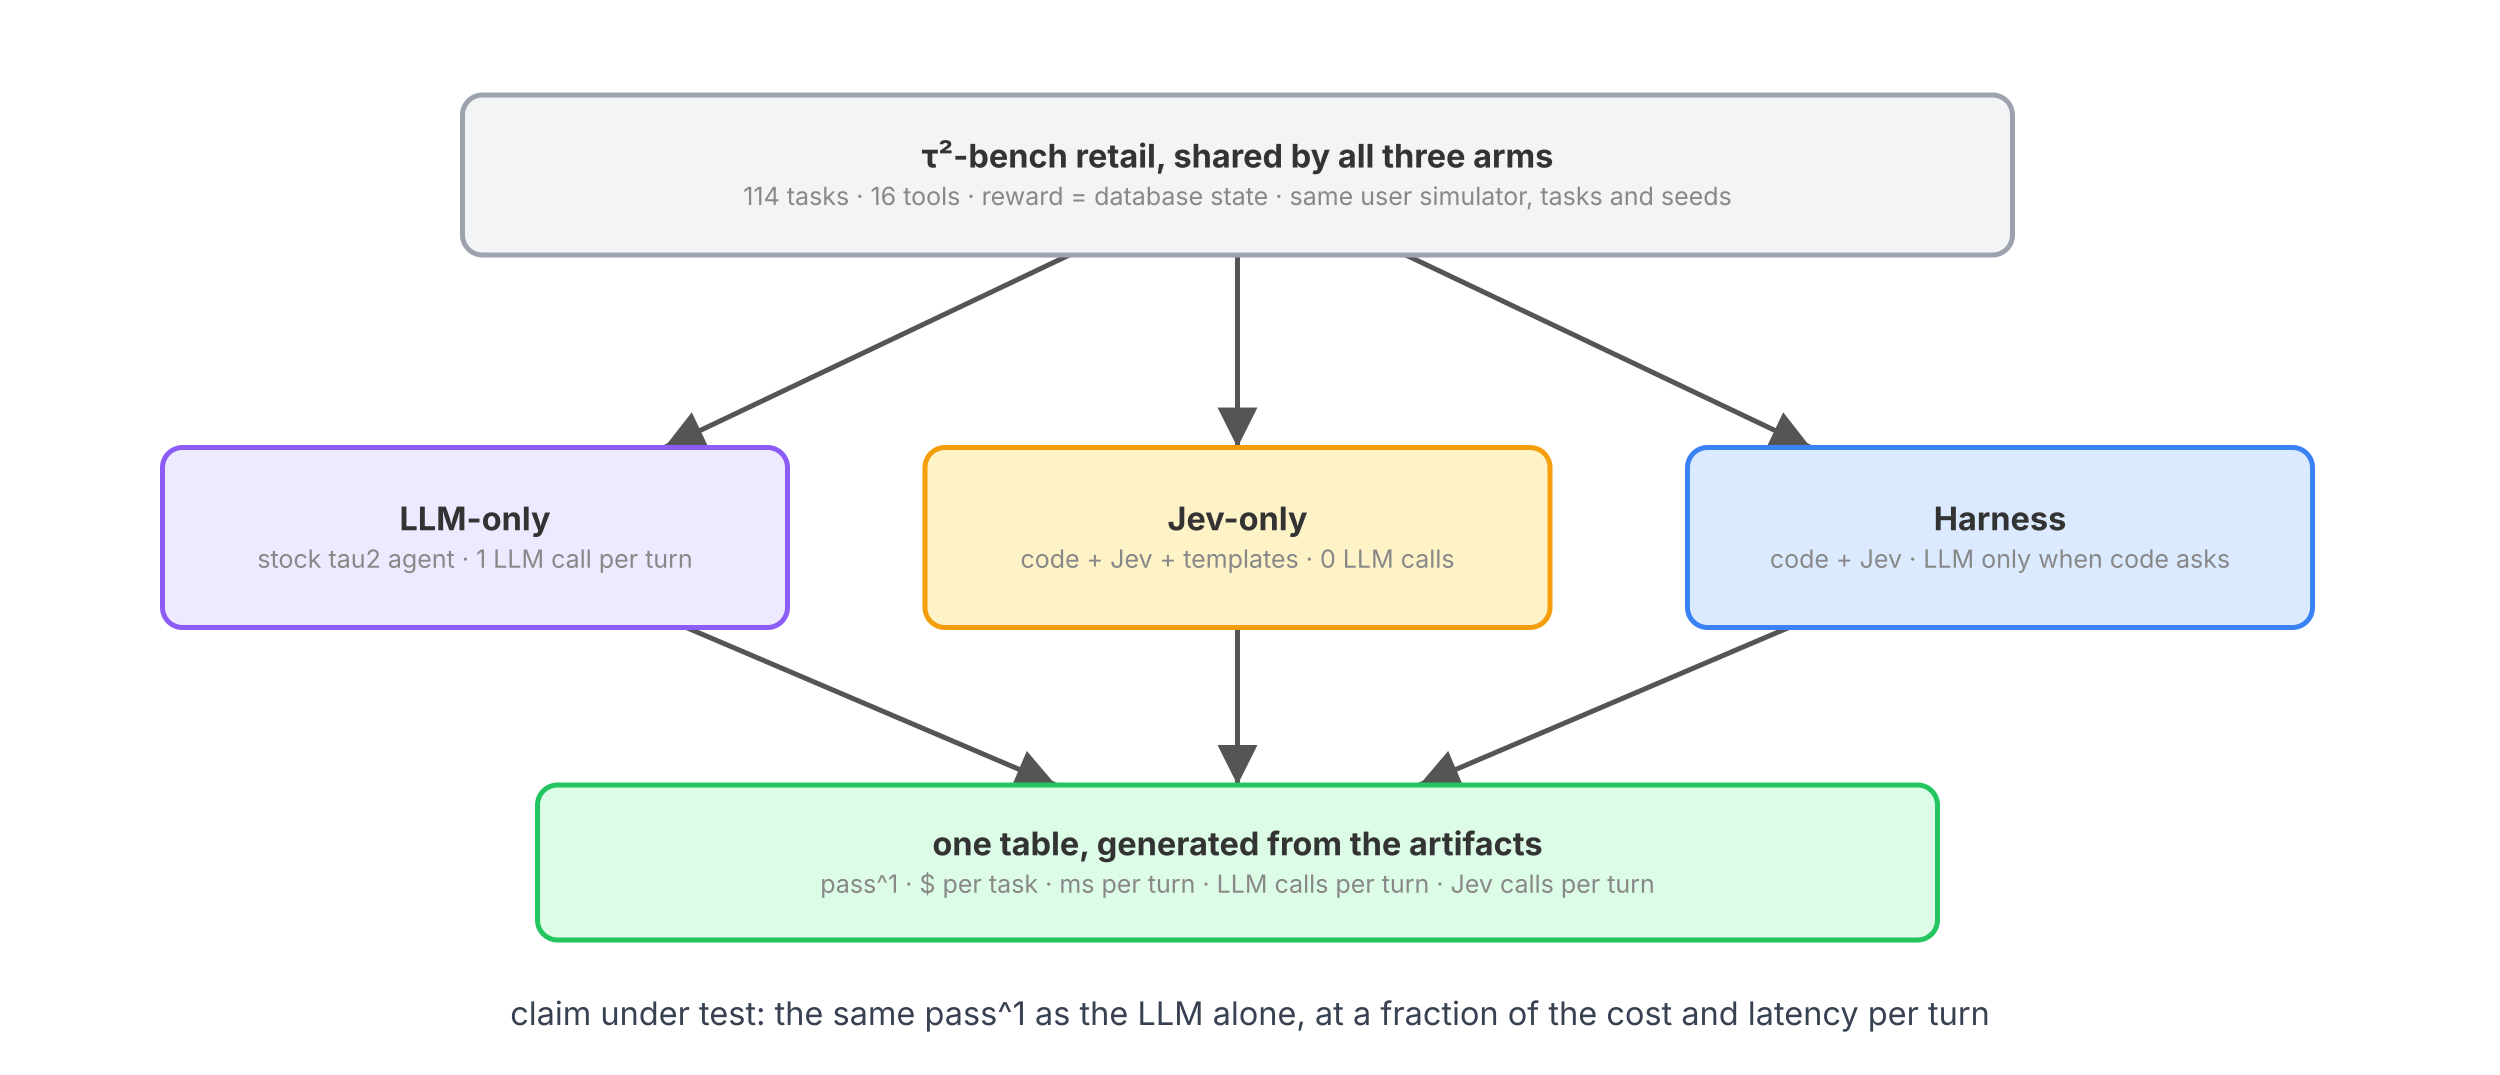
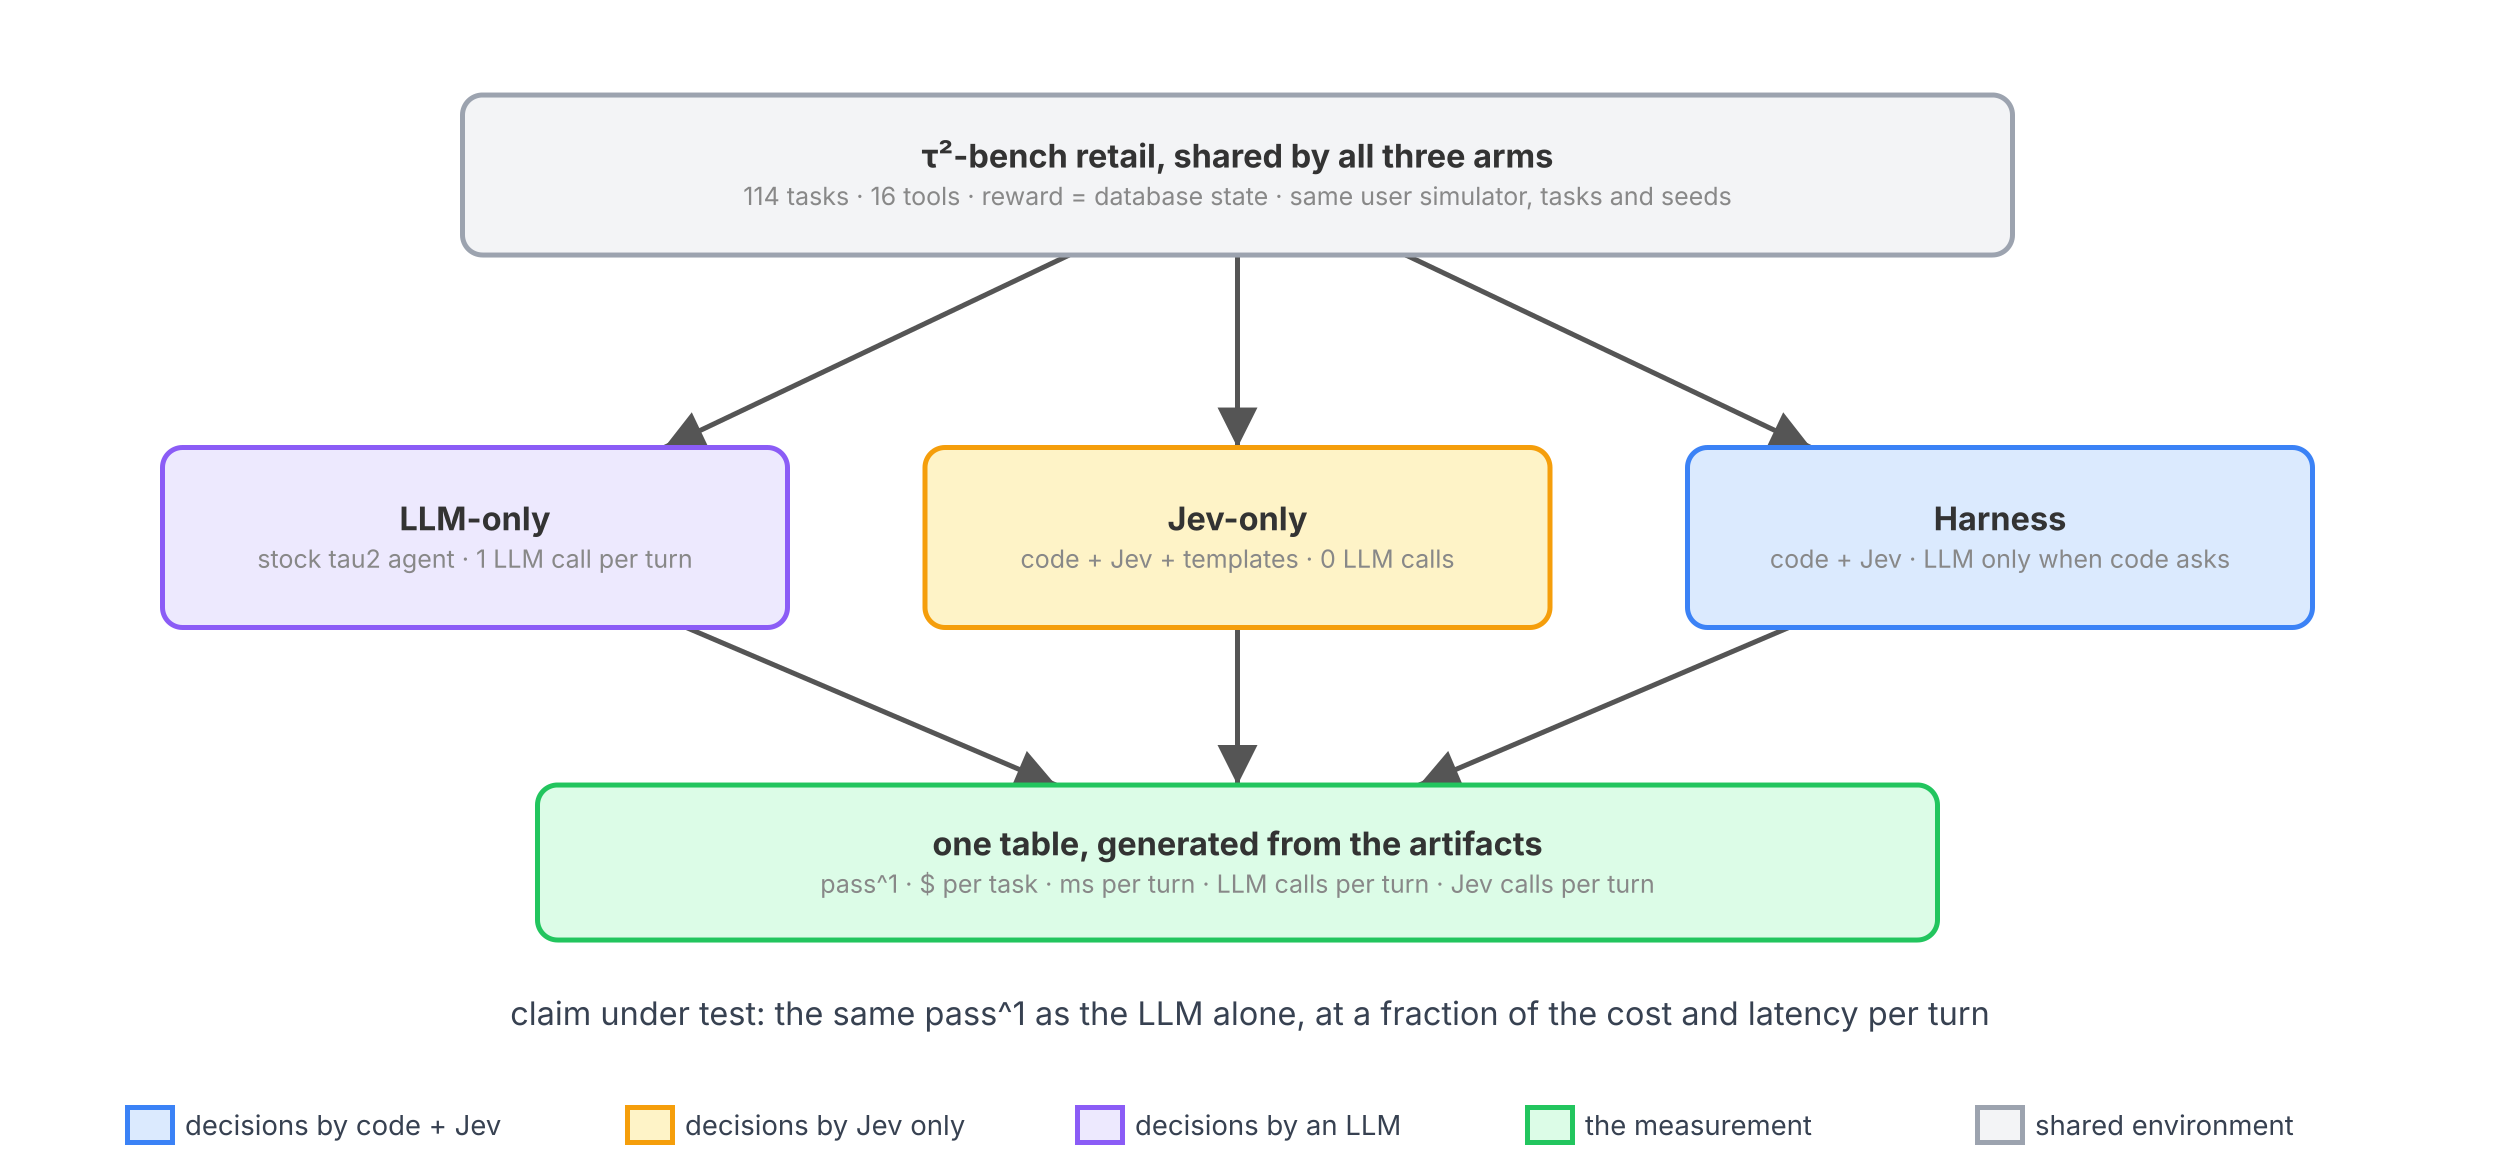
- <svg xmlns="http://www.w3.org/2000/svg" font-family="Inter, Helvetica, Arial, sans-serif" height="430" viewBox="0 0 1000 430" width="1000">
-   <rect fill="#FFFFFF" height="430" width="1000" />
+ <svg xmlns="http://www.w3.org/2000/svg" font-family="Inter, Helvetica, Arial, sans-serif" height="470" viewBox="0 0 1000 470" width="1000">
+   <rect fill="#FFFFFF" height="470" width="1000" />
  <defs>
    <marker id="arrow-default" markerHeight="10" markerUnits="strokeWidth" markerWidth="10" orient="auto" refX="8" refY="4">
      <polygon fill="#555555" points="0 0, 8 4, 0 8" />
    </marker>
    <marker id="arrow-c0" markerHeight="10" markerUnits="strokeWidth" markerWidth="10" orient="auto" refX="8" refY="4">
      <polygon fill="#2563EB" points="0 0, 8 4, 0 8" />
    </marker>
    <marker id="arrow-c1" markerHeight="10" markerUnits="strokeWidth" markerWidth="10" orient="auto" refX="8" refY="4">
      <polygon fill="#10B981" points="0 0, 8 4, 0 8" />
    </marker>
    <marker id="arrow-c2" markerHeight="10" markerUnits="strokeWidth" markerWidth="10" orient="auto" refX="8" refY="4">
      <polygon fill="#7C3AED" points="0 0, 8 4, 0 8" />
    </marker>
    <marker id="arrow-c3" markerHeight="10" markerUnits="strokeWidth" markerWidth="10" orient="auto" refX="8" refY="4">
      <polygon fill="#EA580C" points="0 0, 8 4, 0 8" />
    </marker>
    <marker id="arrow-c4" markerHeight="10" markerUnits="strokeWidth" markerWidth="10" orient="auto" refX="8" refY="4">
      <polygon fill="#C62828" points="0 0, 8 4, 0 8" />
    </marker>
    <marker id="arrow-c5" markerHeight="10" markerUnits="strokeWidth" markerWidth="10" orient="auto" refX="8" refY="4">
      <polygon fill="#0D47A1" points="0 0, 8 4, 0 8" />
    </marker>
    <marker id="arrow-c6" markerHeight="10" markerUnits="strokeWidth" markerWidth="10" orient="auto" refX="8" refY="4">
      <polygon fill="#1B5E20" points="0 0, 8 4, 0 8" />
    </marker>
    <marker id="arrow-c7" markerHeight="10" markerUnits="strokeWidth" markerWidth="10" orient="auto" refX="8" refY="4">
      <polygon fill="#4A148C" points="0 0, 8 4, 0 8" />
    </marker>
    <marker id="arrow-c8" markerHeight="10" markerUnits="strokeWidth" markerWidth="10" orient="auto" refX="8" refY="4">
      <polygon fill="#BF360C" points="0 0, 8 4, 0 8" />
    </marker>
    <marker id="arrow-c9" markerHeight="10" markerUnits="strokeWidth" markerWidth="10" orient="auto" refX="8" refY="4">
      <polygon fill="#37474F" points="0 0, 8 4, 0 8" />
    </marker>
  </defs>
  <path d="M 427.7,102.0 L 265.7,179.0" fill="none" marker-end="url(#arrow-default)" stroke="#555555" stroke-width="2" />
  <path d="M 495.0,102.0 L 495.0,179.0" fill="none" marker-end="url(#arrow-default)" stroke="#555555" stroke-width="2" />
  <path d="M 562.3,102.0 L 724.3,179.0" fill="none" marker-end="url(#arrow-default)" stroke="#555555" stroke-width="2" />
  <path d="M 274.5,251.0 L 422.3,314.0" fill="none" marker-end="url(#arrow-default)" stroke="#555555" stroke-width="2" />
  <path d="M 495.0,251.0 L 495.0,314.0" fill="none" marker-end="url(#arrow-default)" stroke="#555555" stroke-width="2" />
  <path d="M 715.5,251.0 L 567.7,314.0" fill="none" marker-end="url(#arrow-default)" stroke="#555555" stroke-width="2" />
  <rect fill="#F3F4F6" height="64.0" rx="8" stroke="#9CA3AF" stroke-width="2" width="620.0" x="185.0" y="38.0" />
  <text fill="#333333" font-size="13" font-weight="bold" text-anchor="middle" x="495.0" y="67.0">τ²-bench retail, shared by all three arms</text>
  <text fill="#888888" font-size="10" text-anchor="middle" x="495.0" y="82.0">114 tasks · 16 tools · reward = database state · same user simulator, tasks and seeds</text>
  <rect fill="#EDE9FE" height="72.0" rx="8" stroke="#8B5CF6" stroke-width="2" width="250.0" x="65.0" y="179.0" />
  <text fill="#333333" font-size="13" font-weight="bold" text-anchor="middle" x="190.0" y="212.1">LLM-only</text>
  <text fill="#888888" font-size="10" text-anchor="middle" x="190.0" y="227.1">stock tau2 agent · 1 LLM call per turn</text>
  <rect fill="#FEF3C7" height="72.0" rx="8" stroke="#F59E0B" stroke-width="2" width="250.0" x="370.0" y="179.0" />
  <text fill="#333333" font-size="13" font-weight="bold" text-anchor="middle" x="495.0" y="212.1">Jev-only</text>
  <text fill="#888888" font-size="10" text-anchor="middle" x="495.0" y="227.1">code + Jev + templates · 0 LLM calls</text>
  <rect fill="#DBEAFE" height="72.0" rx="8" stroke="#3B82F6" stroke-width="2" width="250.0" x="675.0" y="179.0" />
  <text fill="#333333" font-size="13" font-weight="bold" text-anchor="middle" x="800.0" y="212.1">Harness</text>
  <text fill="#888888" font-size="10" text-anchor="middle" x="800.0" y="227.1">code + Jev · LLM only when code asks</text>
  <rect fill="#DCFCE7" height="62.0" rx="8" stroke="#22C55E" stroke-width="2" width="560.0" x="215.0" y="314.0" />
  <text fill="#333333" font-size="13" font-weight="bold" text-anchor="middle" x="495.0" y="342.1">one table, generated from the artifacts</text>
  <text fill="#888888" font-size="10" text-anchor="middle" x="495.0" y="357.1">pass^1 · $ per task · ms per turn · LLM calls per turn · Jev calls per turn</text>
+   <rect fill="#DBEAFE" height="14.0" rx="0" stroke="#3B82F6" stroke-width="2" width="18.0" x="51.0" y="443.0" />
+   <text fill="#333333" font-size="13" font-weight="bold" text-anchor="middle" x="60.0" y="454.6"> </text>
+   <rect fill="#FEF3C7" height="14.0" rx="0" stroke="#F59E0B" stroke-width="2" width="18.0" x="251.0" y="443.0" />
+   <text fill="#333333" font-size="13" font-weight="bold" text-anchor="middle" x="260.0" y="454.6"> </text>
+   <rect fill="#EDE9FE" height="14.0" rx="0" stroke="#8B5CF6" stroke-width="2" width="18.0" x="431.0" y="443.0" />
+   <text fill="#333333" font-size="13" font-weight="bold" text-anchor="middle" x="440.0" y="454.6"> </text>
+   <rect fill="#DCFCE7" height="14.0" rx="0" stroke="#22C55E" stroke-width="2" width="18.0" x="611.0" y="443.0" />
+   <text fill="#333333" font-size="13" font-weight="bold" text-anchor="middle" x="620.0" y="454.6"> </text>
+   <rect fill="#F3F4F6" height="14.0" rx="0" stroke="#9CA3AF" stroke-width="2" width="18.0" x="791.0" y="443.0" />
+   <text fill="#333333" font-size="13" font-weight="bold" text-anchor="middle" x="800.0" y="454.6"> </text>
  <text fill="#374151" font-size="13" text-anchor="middle" x="500.0" y="410.0">claim under test: the same pass^1 as the LLM alone, at a fraction of the cost and latency per turn</text>
+   <text fill="#374151" font-size="11" text-anchor="start" x="74.0" y="454.0">decisions by code + Jev</text>
+   <text fill="#374151" font-size="11" text-anchor="start" x="274.0" y="454.0">decisions by Jev only</text>
+   <text fill="#374151" font-size="11" text-anchor="start" x="454.0" y="454.0">decisions by an LLM</text>
+   <text fill="#374151" font-size="11" text-anchor="start" x="634.0" y="454.0">the measurement</text>
+   <text fill="#374151" font-size="11" text-anchor="start" x="814.0" y="454.0">shared environment</text>
</svg>
